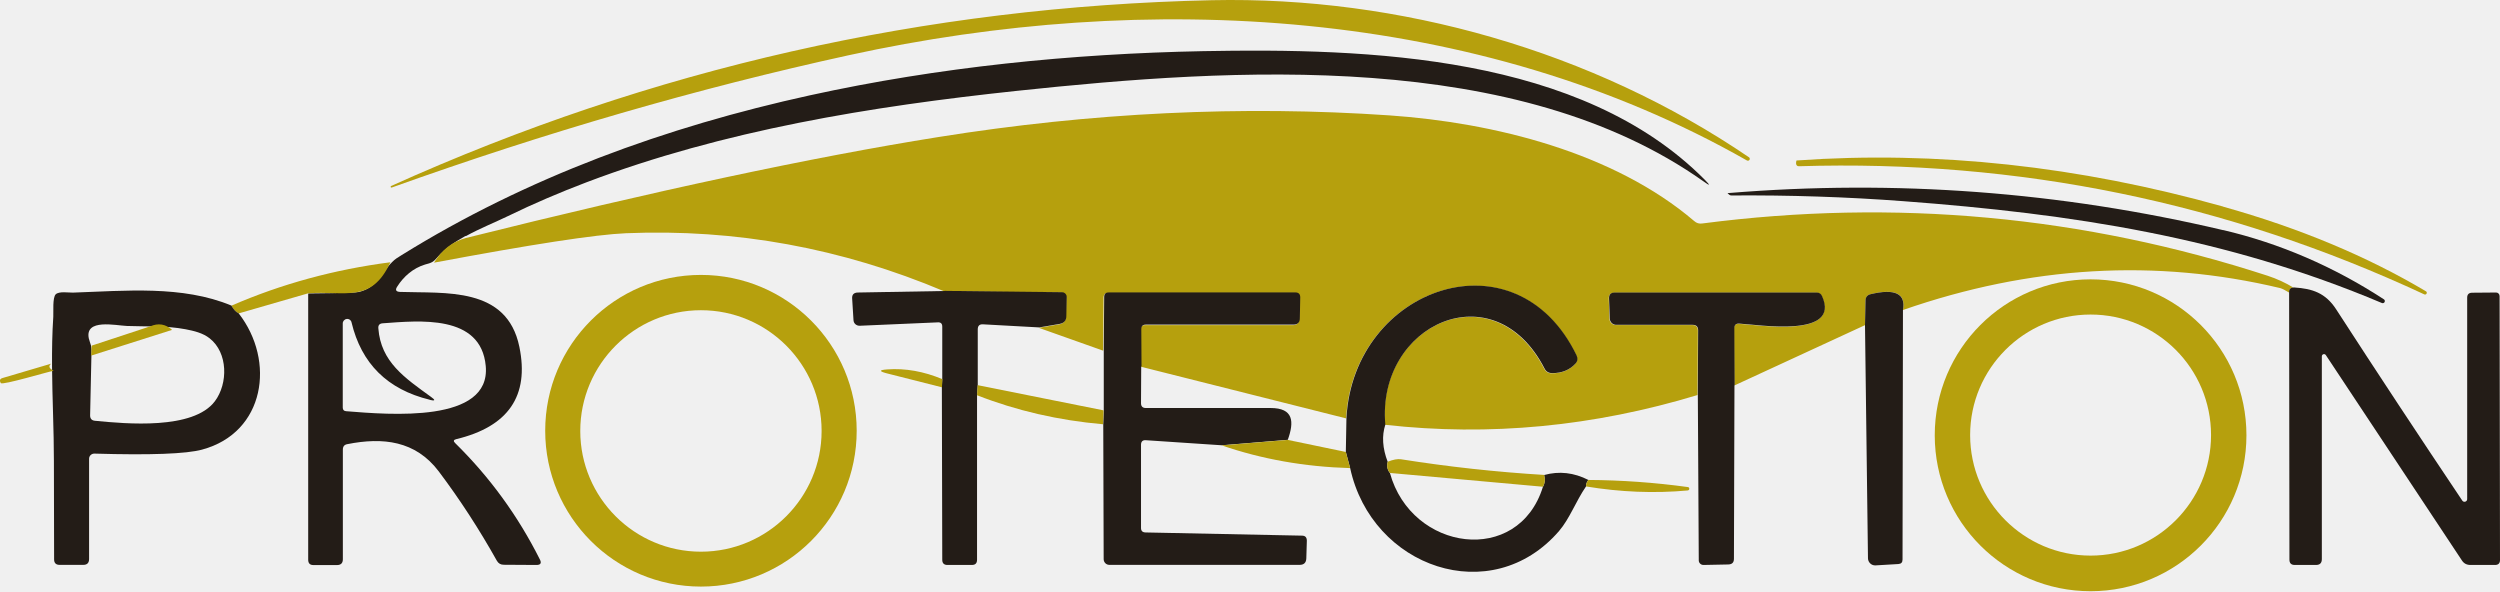
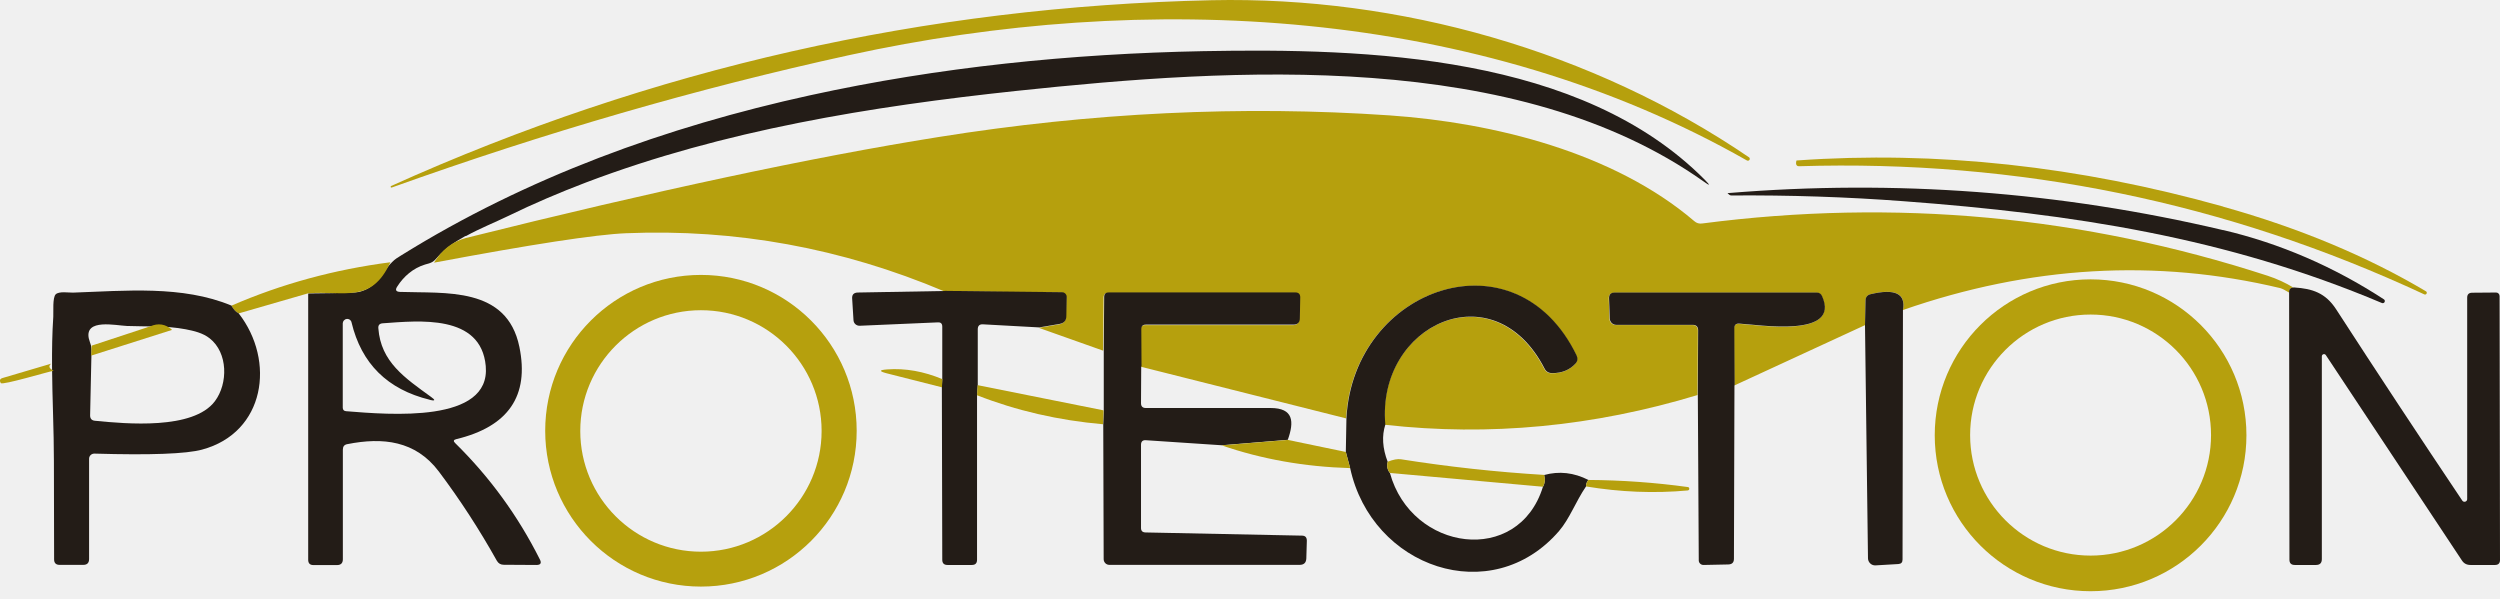
- <svg xmlns="http://www.w3.org/2000/svg" width="148" height="35" viewBox="0 0 148 35" fill="none">
-   <g clip-path="url(#clip0_206_2535)">
-     <path d="M103.539 9.311C103.587 9.341 103.606 9.414 103.569 9.463C103.539 9.512 103.472 9.53 103.417 9.499C87.455 0.414 67.822 -0.585 50.235 3.272C41.301 5.228 32.288 7.842 23.19 11.102C23.166 11.114 23.141 11.102 23.129 11.078C23.117 11.053 23.129 11.023 23.153 11.011C38.585 4.052 54.784 0.384 71.744 0.012C82.846 -0.225 94.288 3.01 103.539 9.311Z" fill="#B6A00D" />
-     <path d="M27.562 13.966C26.941 14.307 26.369 14.703 25.924 15.197C25.833 15.3 25.741 15.41 25.626 15.489C25.486 15.581 25.321 15.617 25.163 15.66C24.463 15.873 23.896 16.361 23.513 16.97C23.385 17.165 23.44 17.268 23.677 17.281C26.351 17.378 30.011 16.945 30.747 20.535C31.344 23.435 30.096 25.257 27.002 26C26.85 26.037 26.826 26.116 26.941 26.226C28.987 28.236 30.662 30.534 31.959 33.117C32.075 33.337 32.002 33.446 31.758 33.446L29.822 33.434C29.639 33.434 29.505 33.355 29.414 33.196C28.384 31.356 27.24 29.589 25.979 27.913C24.597 26.079 22.66 25.878 20.565 26.293C20.383 26.323 20.297 26.433 20.297 26.616V33.105C20.297 33.337 20.181 33.452 19.95 33.452H18.556C18.349 33.452 18.245 33.349 18.245 33.135V17.372C18.245 17.372 20.943 17.354 21.229 17.287C22.331 17.025 22.496 16.233 23.214 15.514C23.373 15.349 23.567 15.227 23.762 15.111C31.18 10.499 39.444 7.507 47.951 5.642C55.594 3.967 63.413 3.181 71.226 3.028C80.994 2.846 93.6 3.248 100.932 10.651C101.273 10.998 101.243 11.023 100.853 10.742C89.818 2.925 73.09 4.009 60.185 5.38C51.556 6.3 42.854 7.708 34.706 10.797C33.135 11.395 31.588 12.053 30.077 12.79C29.298 13.168 28.391 13.527 27.569 13.984L27.562 13.966ZM25.443 23.666C22.94 23.057 21.393 21.528 20.809 19.078C20.778 18.944 20.657 18.865 20.523 18.883C20.389 18.901 20.291 19.017 20.291 19.145V24.123C20.291 24.258 20.352 24.331 20.486 24.343C23.062 24.55 29.067 25.068 28.756 21.668C28.476 18.585 24.804 18.987 22.66 19.139C22.471 19.151 22.38 19.249 22.398 19.438C22.544 21.424 23.963 22.369 25.516 23.496C25.796 23.691 25.766 23.752 25.437 23.672L25.443 23.666Z" fill="#231C17" />
-     <path d="M135.826 17.019C135.607 17.019 135.504 17.122 135.522 17.323C135.278 17.177 135.102 17.086 134.986 17.055C127.63 15.3 120.188 15.733 112.655 18.353C112.838 17.372 112.192 17.061 110.718 17.421C110.56 17.457 110.444 17.604 110.438 17.768L110.408 19.249L102.674 22.82L102.655 19.456C102.655 19.255 102.747 19.163 102.948 19.17C104.05 19.224 108.989 20.053 107.844 17.53C107.783 17.396 107.673 17.329 107.527 17.329H95.579C95.342 17.329 95.232 17.451 95.238 17.683L95.281 18.871C95.281 19.078 95.457 19.243 95.658 19.243H100.189C100.402 19.243 100.512 19.352 100.512 19.566L100.494 23.386C94.337 25.251 88.174 25.842 81.993 25.147C81.475 19.218 88.418 16.013 91.414 21.82C91.511 22.009 91.663 22.107 91.876 22.101C92.443 22.101 92.906 21.918 93.247 21.54C93.381 21.4 93.399 21.241 93.32 21.058C89.739 13.637 80.105 17.006 79.691 24.769L67.542 21.71L67.53 19.517C67.53 19.334 67.615 19.249 67.791 19.249H76.53C76.78 19.249 76.908 19.121 76.914 18.877L76.938 17.634C76.938 17.439 76.847 17.342 76.646 17.342H65.605C65.422 17.342 65.337 17.427 65.331 17.61L65.307 20.76L61.495 19.407L62.706 19.2C62.962 19.151 63.096 18.999 63.102 18.743L63.127 17.616C63.127 17.457 63.005 17.329 62.846 17.323L55.892 17.244C49.827 14.685 43.554 13.539 37.062 13.807C35.266 13.881 31.472 14.466 25.693 15.55C26.156 14.782 26.783 14.301 27.587 14.088C38.767 11.297 48.079 9.304 55.533 8.116C64.625 6.66 73.534 6.233 82.261 6.831C88.484 7.263 95.549 9.036 100.299 13.088C100.433 13.21 100.597 13.259 100.78 13.229C112.18 11.748 123.336 12.778 134.243 16.324C134.785 16.501 135.303 16.738 135.802 17.043L135.826 17.019Z" fill="#B6A00D" />
-     <path d="M131.612 12.235C136.137 13.503 140.138 15.178 143.615 17.244C143.664 17.268 143.682 17.329 143.652 17.384C143.628 17.433 143.567 17.451 143.518 17.427C131.813 11.973 119.469 9.445 106.498 9.841C106.401 9.841 106.346 9.798 106.328 9.694C106.328 9.627 106.328 9.573 106.346 9.524C106.346 9.506 106.358 9.499 106.37 9.499C114.646 8.915 123.056 9.829 131.612 12.229V12.235Z" fill="#B6A00D" />
-     <path d="M131.612 13.619C134.974 14.411 138.141 15.776 141.125 17.719C141.179 17.75 141.198 17.823 141.167 17.884C141.137 17.939 141.07 17.963 141.009 17.939C131.789 14.045 122.703 12.662 112.704 11.912C109.312 11.656 105.907 11.547 102.497 11.571C102.442 11.571 102.381 11.547 102.333 11.492C102.314 11.48 102.308 11.468 102.29 11.461C102.266 11.443 102.266 11.437 102.302 11.431C112.204 10.615 121.972 11.352 131.612 13.625V13.619Z" fill="#231C17" />
-     <path d="M23.111 15.526C21.984 18 20.389 17.195 18.239 17.366L14.128 18.554C13.982 18.493 13.836 18.341 13.696 18.097C16.668 16.805 19.81 15.952 23.111 15.526Z" fill="#B6A00D" />
-     <path d="M50.716 25.5C50.716 30.595 46.587 34.726 41.496 34.726C36.405 34.726 32.276 30.595 32.276 25.5C32.276 20.407 36.405 16.275 41.496 16.275C46.587 16.275 50.716 20.407 50.716 25.5ZM48.639 25.513C48.639 21.564 45.436 18.365 41.496 18.365C37.556 18.365 34.352 21.57 34.352 25.513C34.352 29.455 37.556 32.66 41.496 32.66C45.436 32.66 48.639 29.455 48.639 25.513Z" fill="#B6A00D" />
-     <path d="M132.989 25.769C132.989 30.869 128.86 35 123.763 35C118.665 35 114.537 30.869 114.537 25.769C114.537 20.669 118.665 16.537 123.763 16.537C128.86 16.537 132.989 20.669 132.989 25.769ZM130.894 25.756C130.894 21.814 127.697 18.621 123.763 18.621C119.829 18.621 116.632 21.82 116.632 25.756C116.632 29.693 119.829 32.892 123.763 32.892C127.697 32.892 130.894 29.693 130.894 25.756Z" fill="#B6A00D" />
-     <path d="M82.011 25.141C81.798 25.799 81.841 26.53 82.151 27.341C82.084 27.584 82.127 27.81 82.285 28.005C83.564 32.648 89.885 33.519 91.341 28.821C91.456 28.626 91.481 28.389 91.414 28.121C92.297 27.877 93.174 27.974 94.032 28.413C93.935 28.529 93.886 28.657 93.892 28.797C93.295 29.668 92.924 30.704 92.297 31.435C88.296 36.072 81.201 33.605 79.928 27.706L79.673 26.75L79.709 24.757C80.123 16.994 89.751 13.625 93.338 21.046C93.417 21.229 93.399 21.387 93.265 21.528C92.918 21.905 92.461 22.088 91.895 22.088C91.682 22.088 91.529 22.003 91.432 21.808C88.436 16.001 81.493 19.206 82.011 25.135V25.141Z" fill="#231C17" />
-     <path d="M135.827 17.019C136.892 17.086 137.672 17.342 138.299 18.31C140.765 22.119 143.256 25.89 145.765 29.632C145.85 29.766 146.057 29.705 146.057 29.547V17.622C146.057 17.433 146.149 17.335 146.344 17.329L147.769 17.317C147.884 17.317 147.976 17.409 147.976 17.53L148 33.154C148 33.343 147.903 33.446 147.708 33.446H146.252C146.027 33.446 145.856 33.355 145.741 33.172L137.69 21.022C137.617 20.912 137.453 20.967 137.453 21.095V33.099C137.453 33.33 137.337 33.446 137.105 33.446H135.851C135.638 33.446 135.534 33.343 135.534 33.129L135.516 17.323C135.498 17.122 135.601 17.019 135.82 17.019H135.827Z" fill="#231C17" />
-     <path d="M13.696 18.091C13.836 18.335 13.982 18.487 14.128 18.548C16.327 21.369 15.693 25.61 11.966 26.616C11.035 26.872 8.903 26.951 5.584 26.853C5.414 26.853 5.274 26.987 5.274 27.158V33.093C5.274 33.324 5.158 33.44 4.933 33.44H3.526C3.313 33.44 3.203 33.33 3.203 33.117C3.203 31.186 3.197 29.254 3.191 27.328C3.191 25.452 3.094 23.581 3.081 21.704C3.075 20.717 3.088 19.73 3.155 18.749C3.173 18.481 3.1 17.61 3.301 17.421C3.502 17.232 4.068 17.329 4.318 17.323C7.393 17.22 10.791 16.878 13.702 18.091H13.696ZM5.389 20.474C5.42 20.626 5.414 20.784 5.414 20.937C5.383 22.155 5.359 23.374 5.335 24.593C5.335 24.782 5.426 24.891 5.621 24.91C7.466 25.092 11.443 25.458 12.722 23.752C13.507 22.704 13.501 20.882 12.411 20.029C12.009 19.712 11.492 19.59 10.986 19.492C9.786 19.267 8.702 19.346 7.509 19.297C6.845 19.267 5.018 18.853 5.256 20.029C5.286 20.169 5.347 20.303 5.383 20.443C5.383 20.455 5.383 20.467 5.389 20.48V20.474Z" fill="#231C17" />
-     <path d="M55.916 17.22L62.871 17.299C63.029 17.299 63.157 17.433 63.151 17.591L63.127 18.719C63.127 18.975 62.993 19.127 62.731 19.176L61.519 19.383L58.194 19.2C57.987 19.188 57.883 19.285 57.883 19.499V22.801L57.841 23.398V33.135C57.841 33.343 57.743 33.446 57.53 33.446H56.087C55.886 33.446 55.782 33.343 55.782 33.142L55.758 22.935L55.782 22.454V19.34C55.782 19.157 55.697 19.072 55.514 19.084L50.886 19.285C50.697 19.285 50.539 19.151 50.527 18.956L50.448 17.683C50.429 17.445 50.539 17.323 50.789 17.317L55.916 17.226V17.22Z" fill="#231C17" />
-     <path d="M67.56 21.692L67.548 23.867C67.548 24.056 67.639 24.154 67.834 24.154C70.288 24.154 72.742 24.154 75.215 24.154C76.585 24.154 76.622 24.964 76.238 26.037L72.322 26.36L67.84 26.061C67.645 26.043 67.548 26.14 67.548 26.335V31.253C67.548 31.429 67.633 31.515 67.816 31.521L77.072 31.71C77.273 31.71 77.365 31.813 77.365 32.014L77.334 33.062C77.322 33.312 77.194 33.44 76.938 33.44H65.672C65.49 33.44 65.343 33.294 65.337 33.111L65.313 25.105L65.343 24.282V20.73L65.368 17.579C65.368 17.396 65.459 17.311 65.642 17.311H76.683C76.877 17.311 76.975 17.409 76.975 17.604L76.95 18.847C76.95 19.09 76.817 19.218 76.567 19.218H67.828C67.651 19.218 67.566 19.304 67.566 19.486L67.578 21.68L67.56 21.692Z" fill="#231C17" />
-     <path d="M102.68 22.813L102.649 33.081C102.649 33.3 102.54 33.41 102.314 33.416L100.841 33.446C100.695 33.446 100.567 33.324 100.567 33.178L100.512 23.374L100.53 19.553C100.53 19.34 100.421 19.23 100.207 19.23H95.677C95.476 19.23 95.305 19.066 95.299 18.859L95.256 17.671C95.244 17.433 95.36 17.317 95.597 17.317H107.546C107.692 17.317 107.801 17.384 107.862 17.518C109.007 20.041 104.074 19.212 102.966 19.157C102.765 19.145 102.668 19.237 102.674 19.444L102.692 22.807L102.68 22.813Z" fill="#231C17" />
-     <path d="M112.655 18.353L112.63 33.123C112.63 33.294 112.551 33.379 112.381 33.391L111.035 33.471C110.797 33.489 110.59 33.294 110.584 33.056L110.408 19.249L110.438 17.768C110.438 17.598 110.56 17.457 110.718 17.421C112.186 17.067 112.831 17.378 112.655 18.353Z" fill="#231C17" />
-     <path d="M8.891 19.322C9.366 19.109 9.805 19.182 10.188 19.529L5.396 21.052L5.426 20.461L8.885 19.322H8.891Z" fill="#B6A00D" />
-     <path d="M3.033 21.528C2.85 21.668 2.899 21.814 3.179 21.948C2.868 21.997 0.14 22.82 0.049 22.679C-0.049 22.527 -0.012 22.423 0.164 22.375L3.033 21.528Z" fill="#B6A00D" />
-     <path d="M55.789 22.448L55.764 22.929L52.494 22.101C52.031 21.979 52.037 21.905 52.518 21.869C53.596 21.79 54.686 21.985 55.795 22.448H55.789Z" fill="#B6A00D" />
-     <path d="M57.877 22.801L65.331 24.294L65.301 25.117C62.658 24.885 60.173 24.312 57.841 23.398L57.877 22.801Z" fill="#B6A00D" />
-     <path d="M76.238 26.043L79.673 26.756L79.928 27.712C77.225 27.633 74.691 27.182 72.322 26.366L76.238 26.043Z" fill="#B6A00D" />
-     <path d="M91.414 28.115C91.487 28.383 91.456 28.62 91.341 28.815L82.285 27.999C82.127 27.81 82.084 27.584 82.151 27.335C82.474 27.207 82.736 27.158 82.937 27.188C85.75 27.633 88.576 27.944 91.414 28.115Z" fill="#B6A00D" />
-     <path d="M94.032 28.413C96.005 28.425 97.972 28.566 99.921 28.834C99.97 28.834 100.006 28.882 100.006 28.937C100.006 28.986 99.964 29.029 99.915 29.035C97.93 29.217 95.914 29.132 93.892 28.797C93.892 28.663 93.935 28.529 94.032 28.413Z" fill="#B6A00D" />
+ <svg xmlns="http://www.w3.org/2000/svg" width="238" height="57" viewBox="0 0 238 57" fill="none">
+   <g clip-path="url(#clip0_44_9944)">
+     <path d="M166.501 14.972C166.579 15.021 166.609 15.139 166.55 15.217C166.501 15.296 166.393 15.325 166.305 15.276C140.638 0.666 109.065 -0.941 80.783 5.262C66.416 8.407 51.923 12.611 37.292 17.853C37.253 17.873 37.214 17.853 37.194 17.814C37.174 17.775 37.194 17.726 37.233 17.706C62.049 6.516 88.098 0.617 115.372 0.02C133.224 -0.363 151.625 4.841 166.501 14.972Z" fill="#B6A00D" />
+     <path d="M44.323 22.459C43.324 23.007 42.404 23.644 41.689 24.438C41.542 24.605 41.395 24.781 41.209 24.908C40.984 25.055 40.719 25.114 40.465 25.183C39.339 25.526 38.428 26.309 37.811 27.289C37.605 27.603 37.693 27.77 38.075 27.789C42.374 27.946 48.26 27.25 49.445 33.022C50.405 37.686 48.397 40.616 43.422 41.811C43.178 41.87 43.138 41.997 43.324 42.174C46.615 45.407 49.308 49.101 51.394 53.256C51.58 53.609 51.462 53.785 51.071 53.785L47.956 53.766C47.663 53.766 47.447 53.638 47.3 53.383C45.645 50.424 43.804 47.583 41.777 44.888C39.554 41.938 36.44 41.615 33.071 42.281C32.777 42.33 32.64 42.507 32.64 42.801V53.236C32.64 53.609 32.454 53.795 32.082 53.795H29.839C29.506 53.795 29.34 53.628 29.34 53.285V27.936C29.34 27.936 33.678 27.907 34.139 27.799C35.911 27.378 36.175 26.104 37.331 24.948C37.586 24.683 37.899 24.487 38.212 24.301C50.14 16.883 63.429 12.072 77.11 9.074C89.4 6.379 101.975 5.115 114.539 4.87C130.247 4.576 150.519 5.223 162.31 17.128C162.858 17.687 162.809 17.726 162.182 17.275C144.437 4.703 117.536 6.448 96.784 8.652C82.908 10.132 68.913 12.395 55.81 17.363C53.284 18.324 50.796 19.382 48.368 20.567C47.114 21.175 45.655 21.753 44.333 22.488L44.323 22.459ZM40.915 38.058C36.89 37.078 34.403 34.619 33.463 30.68C33.414 30.464 33.218 30.337 33.002 30.366C32.787 30.396 32.63 30.582 32.63 30.788V38.793C32.63 39.009 32.728 39.126 32.944 39.146C37.086 39.479 46.742 40.312 46.243 34.844C45.792 29.886 39.887 30.533 36.44 30.778C36.136 30.797 35.989 30.954 36.019 31.258C36.254 34.452 38.536 35.971 41.033 37.784C41.483 38.097 41.434 38.195 40.906 38.068L40.915 38.058Z" fill="#231C17" />
+     <path d="M218.424 27.368C218.071 27.368 217.905 27.534 217.934 27.858C217.542 27.623 217.258 27.476 217.072 27.427C205.242 24.605 193.275 25.3 181.161 29.514C181.455 27.936 180.417 27.436 178.047 28.015C177.792 28.073 177.606 28.308 177.597 28.573L177.548 30.954L165.11 36.696L165.081 31.287C165.081 30.964 165.228 30.817 165.551 30.827C167.324 30.915 175.266 32.248 173.425 28.191C173.327 27.975 173.151 27.867 172.916 27.867H153.702C153.32 27.867 153.143 28.064 153.153 28.436L153.222 30.347C153.222 30.68 153.506 30.944 153.829 30.944H161.115C161.458 30.944 161.634 31.121 161.634 31.464L161.605 37.608C151.704 40.606 141.793 41.556 131.853 40.439C131.021 30.905 142.185 25.751 147.003 35.089C147.16 35.393 147.405 35.55 147.747 35.54C148.658 35.54 149.402 35.246 149.951 34.638C150.166 34.413 150.196 34.158 150.068 33.864C144.31 21.93 128.817 27.348 128.152 39.832L108.614 34.913L108.595 31.385C108.595 31.091 108.732 30.954 109.016 30.954H123.069C123.47 30.954 123.676 30.748 123.686 30.356L123.725 28.358C123.725 28.044 123.578 27.887 123.255 27.887H105.5C105.207 27.887 105.069 28.024 105.06 28.318L105.02 33.384L98.89 31.209L100.839 30.876C101.25 30.797 101.466 30.552 101.475 30.141L101.515 28.328C101.515 28.073 101.319 27.867 101.064 27.858L89.88 27.73C80.126 23.615 70.04 21.773 59.6 22.204C56.711 22.322 50.61 23.262 41.317 25.006C42.061 23.772 43.07 22.998 44.362 22.655C62.342 18.167 77.316 14.963 89.303 13.052C103.924 10.71 118.251 10.024 132.284 10.984C142.293 11.68 153.653 14.531 161.291 21.048C161.507 21.244 161.771 21.322 162.065 21.273C180.397 18.892 198.338 20.548 215.878 26.251C216.749 26.535 217.582 26.917 218.385 27.407L218.424 27.368Z" fill="#B6A00D" />
+     <path d="M211.647 19.676C218.923 21.714 225.357 24.409 230.949 27.73C231.027 27.77 231.057 27.867 231.008 27.956C230.969 28.034 230.871 28.064 230.792 28.024C211.97 19.255 192.12 15.188 171.261 15.825C171.104 15.825 171.016 15.756 170.986 15.59C170.986 15.482 170.986 15.394 171.016 15.315C171.016 15.286 171.035 15.276 171.055 15.276C184.364 14.335 197.888 15.805 211.647 19.666V19.676Z" fill="#B6A00D" />
+     <path d="M211.647 21.9C217.053 23.174 222.145 25.369 226.944 28.495C227.032 28.544 227.061 28.661 227.012 28.759C226.963 28.847 226.855 28.887 226.758 28.847C211.931 22.586 197.32 20.362 181.24 19.157C175.785 18.745 170.311 18.569 164.826 18.608C164.738 18.608 164.64 18.569 164.562 18.48C164.533 18.461 164.523 18.441 164.493 18.431C164.454 18.402 164.454 18.392 164.513 18.382C180.437 17.069 196.145 18.255 211.647 21.91V21.9Z" fill="#231C17" />
+     <path d="M37.165 24.967C35.353 28.945 32.787 27.652 29.33 27.926L22.72 29.837C22.485 29.739 22.25 29.494 22.024 29.102C26.803 27.025 31.857 25.653 37.165 24.967Z" fill="#B6A00D" />
+     <path d="M81.556 41.008C81.556 49.199 74.917 55.843 66.73 55.843C58.543 55.843 51.903 49.199 51.903 41.008C51.903 32.816 58.543 26.172 66.73 26.172C74.917 26.172 81.556 32.816 81.556 41.008ZM78.217 41.027C78.217 34.678 73.066 29.533 66.73 29.533C60.394 29.533 55.242 34.687 55.242 41.027C55.242 47.367 60.394 52.521 66.73 52.521C73.066 52.521 78.217 47.367 78.217 41.027Z" fill="#B6A00D" />
+     <path d="M213.86 41.439C213.86 49.64 207.22 56.284 199.024 56.284C190.827 56.284 184.187 49.64 184.187 41.439C184.187 33.237 190.827 26.594 199.024 26.594C207.22 26.594 213.86 33.237 213.86 41.439ZM210.491 41.419C210.491 35.079 205.35 29.945 199.024 29.945C192.697 29.945 187.556 35.089 187.556 41.419C187.556 47.749 192.697 52.893 199.024 52.893C205.35 52.893 210.491 47.749 210.491 41.419Z" fill="#B6A00D" />
+     <path d="M131.883 40.429C131.54 41.488 131.609 42.664 132.108 43.967C132 44.359 132.069 44.721 132.323 45.035C134.38 52.502 144.545 53.903 146.886 46.348C147.072 46.034 147.111 45.652 147.003 45.221C148.423 44.829 149.833 44.986 151.214 45.691C151.057 45.878 150.979 46.083 150.989 46.309C150.029 47.71 149.432 49.376 148.423 50.551C141.989 58.008 130.58 54.04 128.533 44.555L128.122 43.016L128.181 39.812C128.847 27.329 144.33 21.91 150.098 33.845C150.225 34.139 150.196 34.394 149.98 34.619C149.422 35.226 148.688 35.52 147.777 35.52C147.434 35.52 147.189 35.383 147.033 35.07C142.214 25.731 131.05 30.886 131.883 40.42V40.429Z" fill="#231C17" />
+     <path d="M218.424 27.368C220.138 27.476 221.391 27.887 222.4 29.445C226.366 35.569 230.371 41.635 234.406 47.651C234.543 47.867 234.876 47.769 234.876 47.514V28.338C234.876 28.034 235.023 27.877 235.336 27.867L237.628 27.848C237.814 27.848 237.961 27.995 237.961 28.191L238 53.315C238 53.618 237.843 53.785 237.53 53.785H235.189C234.827 53.785 234.553 53.638 234.367 53.344L221.42 33.806C221.303 33.629 221.039 33.717 221.039 33.923V53.227C221.039 53.599 220.852 53.785 220.48 53.785H218.463C218.12 53.785 217.954 53.618 217.954 53.276L217.924 27.858C217.895 27.534 218.061 27.368 218.414 27.368H218.424Z" fill="#231C17" />
+     <path d="M22.024 29.092C22.25 29.484 22.485 29.729 22.72 29.827C26.255 34.364 25.237 41.184 19.243 42.801C17.745 43.212 14.317 43.34 8.98 43.183C8.706 43.183 8.481 43.398 8.481 43.673V53.217C8.481 53.589 8.295 53.775 7.932 53.775H5.67C5.327 53.775 5.151 53.599 5.151 53.256C5.151 50.15 5.141 47.044 5.132 43.947C5.132 40.929 4.975 37.921 4.955 34.903C4.946 33.316 4.965 31.728 5.073 30.151C5.102 29.72 4.985 28.318 5.308 28.015C5.631 27.711 6.542 27.867 6.943 27.858C11.889 27.691 17.353 27.142 22.034 29.092H22.024ZM8.667 32.924C8.716 33.169 8.706 33.423 8.706 33.668C8.657 35.628 8.618 37.588 8.579 39.548C8.579 39.851 8.726 40.028 9.039 40.057C12.006 40.351 18.401 40.939 20.458 38.195C21.721 36.51 21.711 33.58 19.958 32.208C19.312 31.699 18.48 31.503 17.667 31.346C15.737 30.983 13.994 31.111 12.075 31.032C11.007 30.983 8.069 30.317 8.451 32.208C8.5 32.434 8.598 32.649 8.657 32.875C8.657 32.894 8.657 32.914 8.667 32.934V32.924Z" fill="#231C17" />
+     <path d="M89.92 27.691L101.103 27.819C101.358 27.819 101.564 28.034 101.554 28.289L101.515 30.102C101.515 30.513 101.299 30.758 100.878 30.837L98.929 31.17L93.582 30.876C93.249 30.856 93.083 31.013 93.083 31.356V36.667L93.014 37.627V53.285C93.014 53.618 92.858 53.785 92.515 53.785H90.194C89.871 53.785 89.704 53.618 89.704 53.295L89.665 36.882L89.704 36.108V31.101C89.704 30.807 89.567 30.67 89.273 30.69L81.831 31.013C81.527 31.013 81.272 30.797 81.253 30.484L81.126 28.436C81.096 28.054 81.272 27.858 81.674 27.848L89.92 27.701V27.691Z" fill="#231C17" />
+     <path d="M108.644 34.883L108.624 38.382C108.624 38.685 108.771 38.842 109.085 38.842C113.031 38.842 116.978 38.842 120.954 38.842C123.157 38.842 123.216 40.145 122.599 41.87L116.302 42.389L109.094 41.909C108.781 41.88 108.624 42.036 108.624 42.35V50.258C108.624 50.542 108.761 50.679 109.055 50.689L123.941 50.992C124.264 50.992 124.411 51.159 124.411 51.482L124.362 53.168C124.342 53.569 124.136 53.775 123.725 53.775H105.608C105.314 53.775 105.079 53.54 105.069 53.246L105.03 40.371L105.079 39.048V33.335L105.118 28.269C105.118 27.975 105.265 27.838 105.559 27.838H123.314C123.627 27.838 123.784 27.995 123.784 28.308L123.745 30.307C123.745 30.699 123.529 30.905 123.128 30.905H109.075C108.791 30.905 108.654 31.042 108.654 31.336L108.673 34.864L108.644 34.883Z" fill="#231C17" />
+     <path d="M165.12 36.686L165.071 53.197C165.071 53.55 164.895 53.726 164.533 53.736L162.163 53.785C161.928 53.785 161.722 53.589 161.722 53.354L161.634 37.588L161.663 31.444C161.663 31.101 161.487 30.925 161.144 30.925H153.858C153.535 30.925 153.261 30.66 153.251 30.327L153.183 28.416C153.163 28.034 153.349 27.848 153.731 27.848H172.945C173.18 27.848 173.356 27.956 173.454 28.171C175.295 32.228 167.363 30.895 165.581 30.807C165.257 30.788 165.101 30.934 165.11 31.268L165.14 36.677L165.12 36.686Z" fill="#231C17" />
+     <path d="M181.161 29.514L181.122 53.266C181.122 53.54 180.995 53.677 180.721 53.697L178.556 53.824C178.174 53.854 177.841 53.54 177.832 53.158L177.548 30.954L177.597 28.573C177.597 28.299 177.792 28.073 178.047 28.015C180.407 27.446 181.445 27.946 181.161 29.514Z" fill="#231C17" />
+     <path d="M14.298 31.072C15.062 30.729 15.767 30.846 16.384 31.405L8.677 33.855L8.726 32.904L14.288 31.072H14.298Z" fill="#B6A00D" />
+     <path d="M4.877 34.619C4.583 34.844 4.661 35.079 5.112 35.295C4.612 35.373 0.225 36.696 0.078 36.471C-0.078 36.226 -0.02 36.059 0.264 35.981L4.877 34.619Z" fill="#B6A00D" />
+     <path d="M89.714 36.098L89.675 36.873L84.416 35.54C83.672 35.344 83.681 35.226 84.455 35.168C86.189 35.04 87.941 35.354 89.724 36.098H89.714Z" fill="#B6A00D" />
+     <path d="M93.073 36.667L105.06 39.067L105.011 40.39C100.76 40.018 96.765 39.097 93.014 37.627L93.073 36.667Z" fill="#B6A00D" />
+     <path d="M122.599 41.88L128.122 43.026L128.533 44.565C124.185 44.437 120.111 43.712 116.302 42.399L122.599 41.88Z" fill="#B6A00D" />
+     <path d="M147.003 45.211C147.121 45.642 147.072 46.025 146.886 46.338L132.323 45.025C132.069 44.721 132 44.359 132.108 43.957C132.627 43.751 133.048 43.673 133.371 43.722C137.896 44.437 142.44 44.937 147.003 45.211Z" fill="#B6A00D" />
+     <path d="M151.214 45.691C154.387 45.711 157.55 45.936 160.684 46.367C160.762 46.367 160.821 46.446 160.821 46.534C160.821 46.612 160.753 46.681 160.674 46.691C157.482 46.985 154.24 46.848 150.989 46.309C150.989 46.093 151.058 45.878 151.214 45.691Z" fill="#B6A00D" />
  </g>
  <defs>
-     <clipPath id="clip0_206_2535">
-       <rect width="148" height="35" fill="white" />
+     <clipPath id="clip0_44_9944">
+       <rect width="238" height="56.284" fill="white" />
    </clipPath>
  </defs>
</svg>
